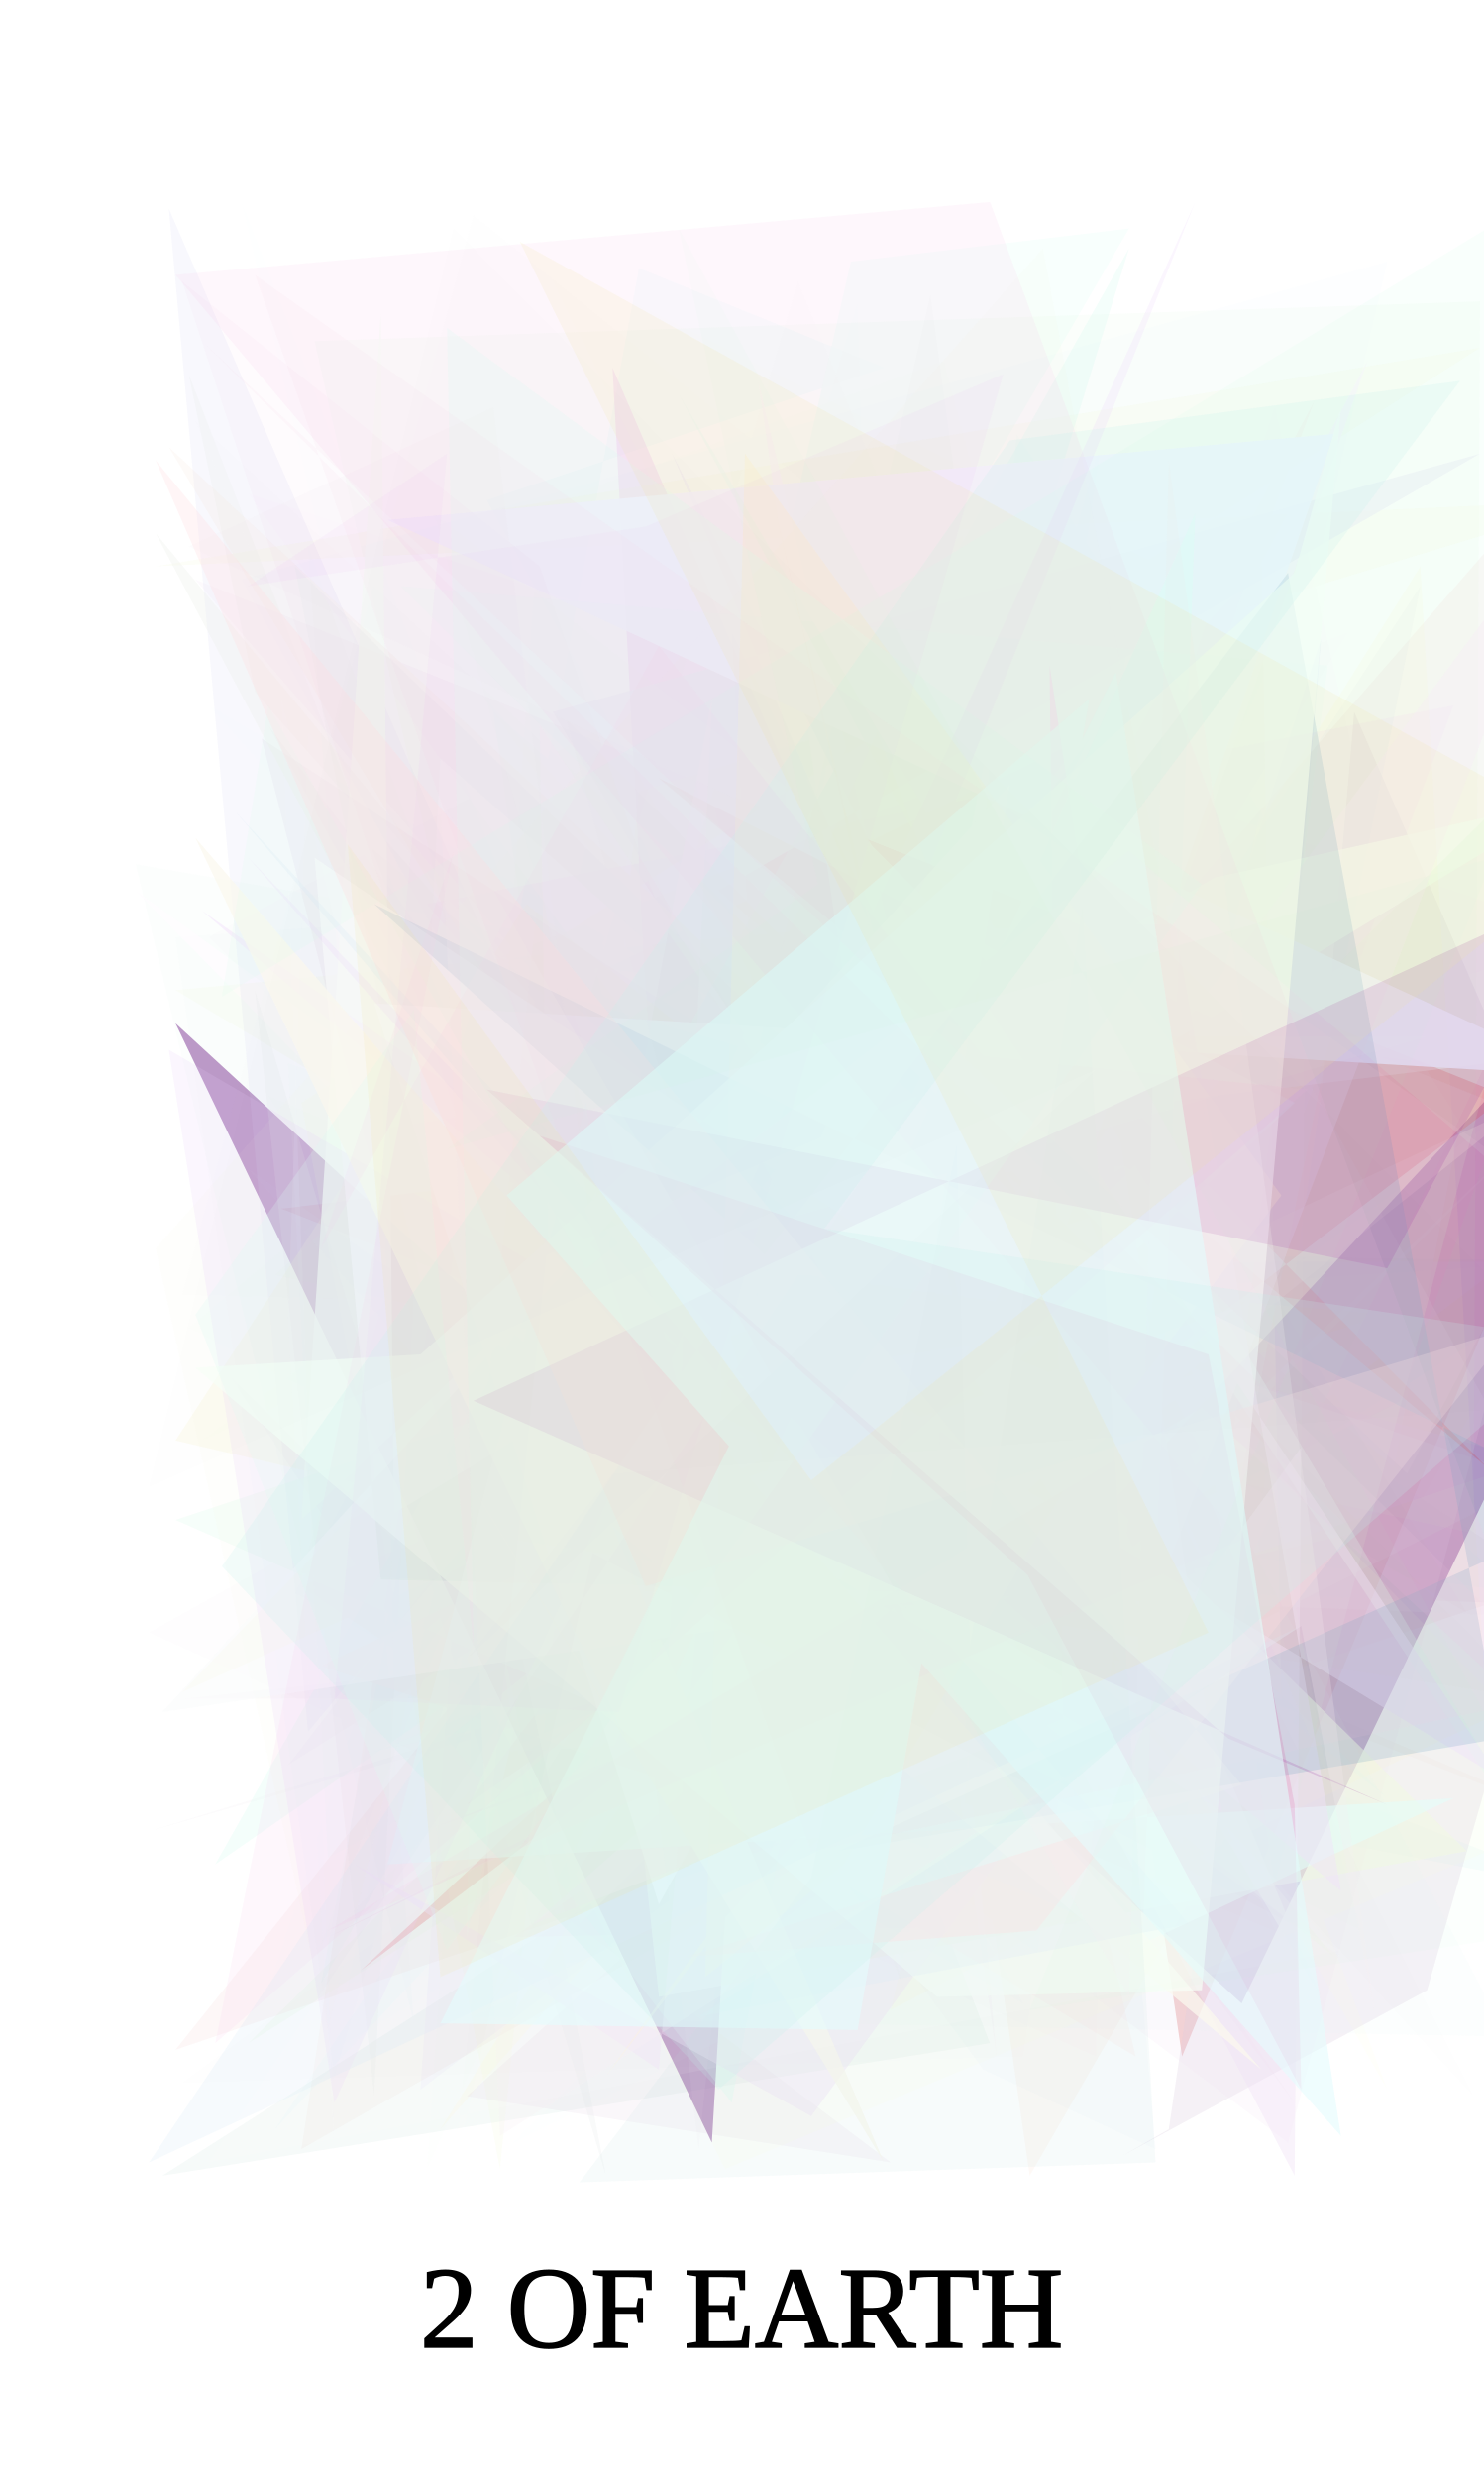
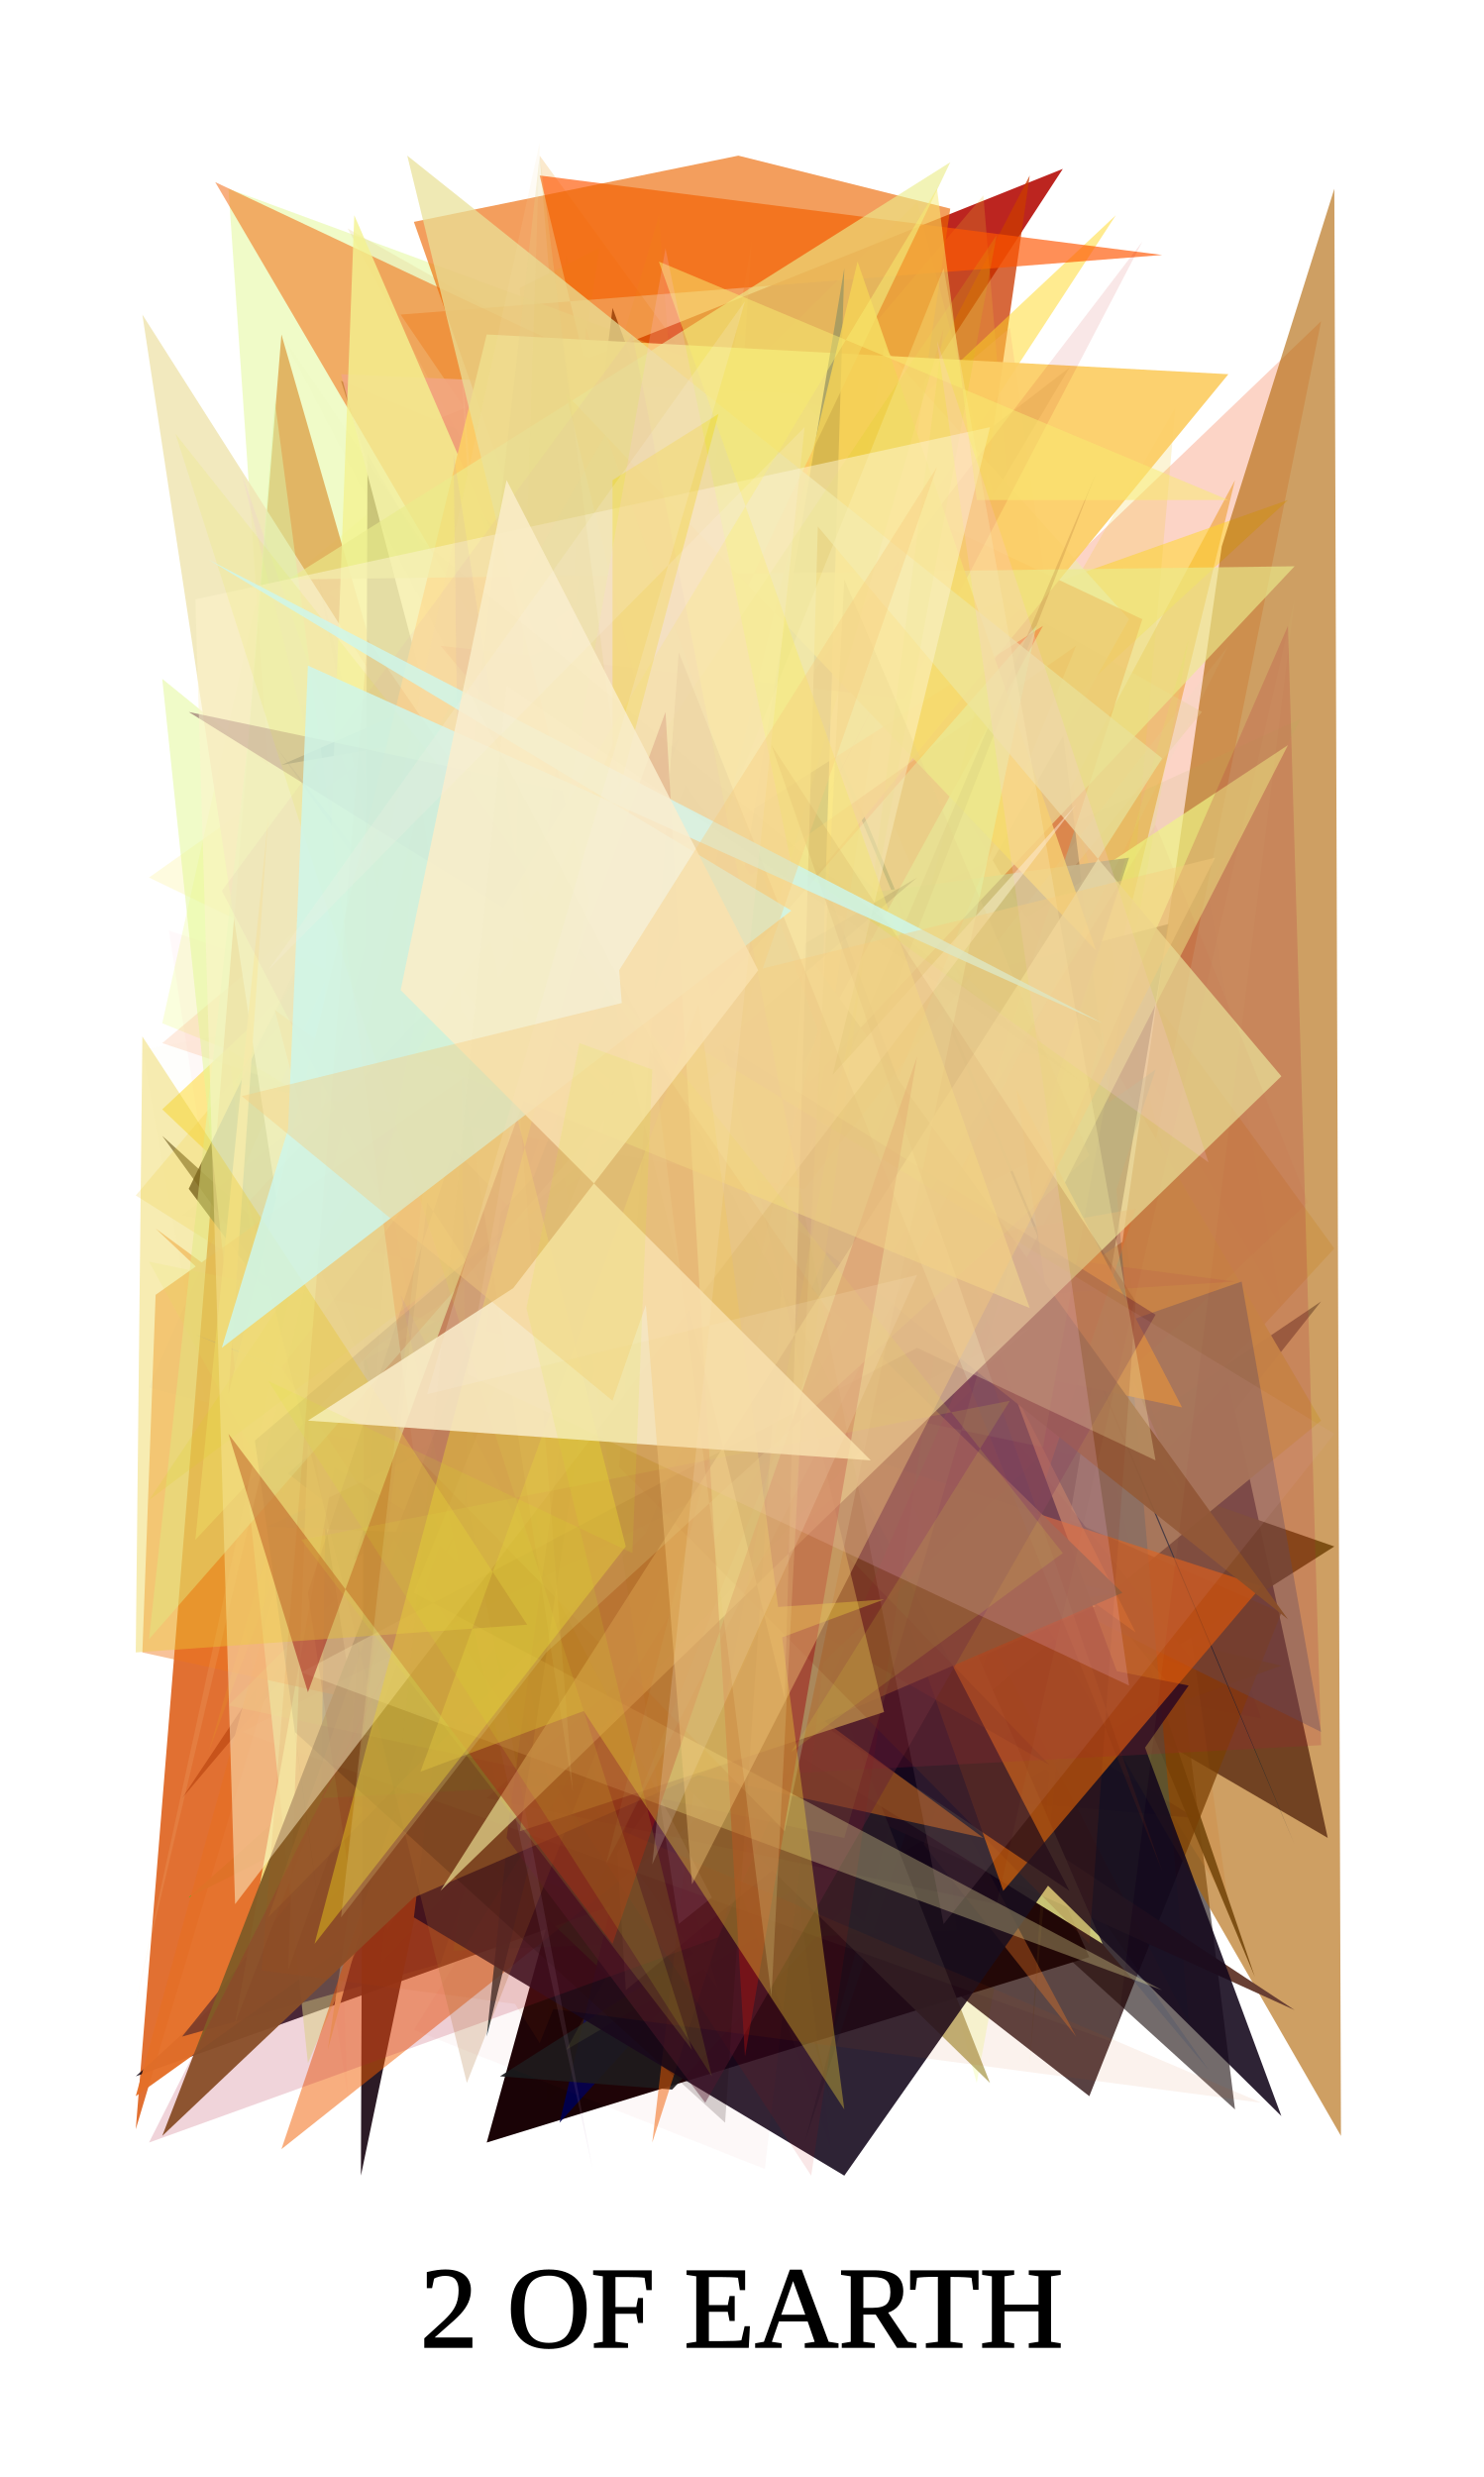
<svg xmlns="http://www.w3.org/2000/svg" width="896" height="1496" viewBox="0 -1400 896 1496" style="font-size:70;font-family:Poor Richard, Times New Roman;stroke:black;stroke-width:1;fill:none">
  <defs>
</defs>
-   <path d="M650,-922 L382,-590 L730,-330 L154,-982 L114,-1174 L402,-426 Z" stroke-width="0" fill="#d7e8cd" fill-opacity="0.118" />
-   <path d="M122,-530 L770,-1006 L450,-302 L162,-738 L854,-446 L654,-774 Z" stroke-width="0" fill="#e8fbf2" fill-opacity="0.02" />
-   <path d="M242,-530 L222,-546 L958,-258 L382,-370 L298,-970 L918,-438 Z" stroke-width="0" fill="#90dbe5" fill-opacity="0.055" />
-   <path d="M170,-670 L466,-554 L282,-310 L654,-566 L714,-158 L966,-766 Z" stroke-width="0" fill="#c91515" fill-opacity="0.208" />
-   <path d="M82,-878 L250,-178 L186,-1070 L390,-506 L726,-726 L666,-778 Z" stroke-width="0" fill="#eefdf3" fill-opacity="0.133" />
-   <path d="M694,-394 L182,-102 L258,-598 L958,-298 L598,-438 L718,-878 Z" stroke-width="0" fill="#f4c9c6" fill-opacity="0.11" />
-   <path d="M946,-1210 L142,-1070 L266,-282 L662,-234 L882,-566 L906,-1274 Z" stroke-width="0" fill="#02f2fa" fill-opacity="0.0" />
-   <path d="M842,-514 L882,-722 L614,-1138 L566,-542 L166,-114 L586,-730 Z" stroke-width="0" fill="#ecfbfd" fill-opacity="0.208" />
-   <path d="M482,-646 L966,-638 L98,-86 L598,-166 L354,-790 L386,-898 Z" stroke-width="0" fill="#82b7b4" fill-opacity="0.071" />
-   <path d="M386,-1238 L534,-1178 L294,-1098 L634,-482 L446,-642 L194,-202 Z" stroke-width="0" fill="#16f6f6" fill-opacity="0.024" />
-   <path d="M202,-146 L518,-1218 L546,-318 L498,-726 L278,-846 L106,-834 Z" stroke-width="0" fill="#e5fcf9" fill-opacity="0.051" />
-   <path d="M622,-86 L538,-670 L242,-402 L182,-442 L642,-618 L942,-638 Z" stroke-width="0" fill="#fddecb" fill-opacity="0.173" />
-   <path d="M258,-390 L110,-374 L350,-374 L90,-294 L342,-366 L138,-570 Z" stroke-width="0" fill="#513a5f" fill-opacity="0.016" />
-   <path d="M282,-230 L514,-1242 L682,-1262 L242,-506 L262,-526 L294,-842 Z" stroke-width="0" fill="#f3fffc" fill-opacity="0.612" />
-   <path d="M842,-834 L218,-742 L126,-834 L682,-1130 L662,-158 L90,-414 Z" stroke-width="0" fill="#d013cf" fill-opacity="0.008" />
-   <path d="M290,-650 L82,-862 L590,-494 L150,-1102 L962,-834 L418,-670 Z" stroke-width="0" fill="#fffcff" fill-opacity="0.71" />
-   <path d="M678,-98 L706,-114 L798,-738 L818,-970 L978,-602 L862,-198 Z" stroke-width="0" fill="#d8cbdd" fill-opacity="0.259" />
-   <path d="M162,-962 L782,-130 L322,-794 L654,-954 L174,-334 L422,-490 Z" stroke-width="0" fill="#ecdae0" fill-opacity="0.125" />
-   <path d="M770,-1154 L846,-818 L262,-598 L718,-490 L290,-982 L582,-562 Z" stroke-width="0" fill="#f5e8f4" fill-opacity="0.071" />
-   <path d="M118,-1146 L422,-430 L518,-1062 L194,-226 L326,-362 L730,-578 Z" stroke-width="0" fill="#fcfbfc" fill-opacity="0.247" />
-   <path d="M926,-518 L206,-714 L546,-770 L370,-1178 L414,-354 L266,-298 Z" stroke-width="0" fill="#f5c9f5" fill-opacity="0.376" />
-   <path d="M106,-782 L430,-106 L438,-242 L922,-762 L954,-614 L750,-190 Z" stroke-width="0" fill="#762c8d" fill-opacity="0.475" />
-   <path d="M506,-342 L202,-162 L354,-890 L622,-914 L274,-730 L146,-1278 Z" stroke-width="0" fill="#d4ecff" fill-opacity="0.035" />
-   <path d="M650,-238 L310,-230 L566,-406 L198,-230 L846,-554 L970,-910 Z" stroke-width="0" fill="#e155bc" fill-opacity="0.082" />
-   <path d="M782,-734 L218,-210 L910,-738 L522,-894 L898,-514 L398,-930 Z" stroke-width="0" fill="#e80e1e" fill-opacity="0.227" />
-   <path d="M778,-106 L454,-350 L302,-342 L614,-474 L118,-1050 L942,-718 Z" stroke-width="0" fill="#f5dbf5" fill-opacity="0.133" />
-   <path d="M698,-1086 L258,-90 L326,-1094 L570,-1182 L822,-234 L114,-598 Z" stroke-width="0" fill="#eafbf3" fill-opacity="0.016" />
-   <path d="M602,-606 L266,-498 L482,-1230 L554,-1054 L286,-1270 L110,-618 Z" stroke-width="0" fill="#c1abc6" fill-opacity="0.008" />
-   <path d="M490,-718 L778,-770 L798,-1014 L550,-242 L102,-1274 L186,-354 Z" stroke-width="0" fill="#d2d2f3" fill-opacity="0.145" />
-   <path d="M486,-674 L886,-282 L398,-194 L358,-566 L650,-382 L586,-566 Z" stroke-width="0" fill="#f4f7e6" fill-opacity="0.616" />
-   <path d="M414,-982 L162,-198 L774,-254 L126,-974 L442,-790 L522,-130 Z" stroke-width="0" fill="#d1fafa" fill-opacity="0.012" />
-   <path d="M802,-386 L106,-802 L482,-838 L590,-314 L722,-354 L586,-514 Z" stroke-width="0" fill="#bae608" fill-opacity="0.024" />
-   <path d="M310,-582 L310,-1058 L574,-282 L422,-954 L474,-342 L322,-970 Z" stroke-width="0" fill="#fdfee2" fill-opacity="0.031" />
-   <path d="M106,-530 L318,-854 L626,-610 L110,-378 L762,-1058 L774,-374 Z" stroke-width="0" fill="#f7f1c2" fill-opacity="0.192" />
-   <path d="M562,-682 L770,-234 L314,-422 L106,-162 L954,-450 L942,-1118 Z" stroke-width="0" fill="#cb282b" fill-opacity="0.039" />
-   <path d="M438,-330 L506,-582 L654,-718 L214,-206 L726,-426 L670,-326 Z" stroke-width="0" fill="#639cc2" fill-opacity="0.0" />
-   <path d="M338,-786 L166,-630 L890,-474 L894,-1218 L190,-1194 L326,-590 Z" stroke-width="0" fill="#b7f0c1" fill-opacity="0.055" />
-   <path d="M894,-1190 L182,-734 L302,-90 L386,-922 L966,-1098 L94,-1058 Z" stroke-width="0" fill="#f3fdce" fill-opacity="0.125" />
-   <path d="M878,-974 L258,-854 L406,-678 L638,-906 L430,-682 L778,-702 Z" stroke-width="0" fill="#eebbfb" fill-opacity="0.114" />
-   <path d="M318,-310 L222,-890 L738,-450 L858,-1046 L294,-186 L678,-898 Z" stroke-width="0" fill="#d2e2ec" fill-opacity="0.129" />
-   <path d="M950,-918 L238,-486 L230,-1210 L182,-482 L374,-662 L734,-870 Z" stroke-width="0" fill="#f7fef7" fill-opacity="0.761" />
-   <path d="M458,-1170 L606,-550 L826,-1182 L486,-538 L542,-806 L602,-158 Z" stroke-width="0" fill="#fbf5fc" fill-opacity="0.604" />
-   <path d="M614,-510 L266,-114 L858,-1058 L898,-362 L630,-234 L538,-186 Z" stroke-width="0" fill="#fbf2a4" fill-opacity="0.082" />
-   <path d="M406,-1126 L798,-194 L334,-970 L894,-1126 L434,-862 L626,-694 Z" stroke-width="0" fill="#eeeef5" fill-opacity="0.604" />
-   <path d="M282,-134 L626,-442 L958,-430 L158,-954 L342,-242 L538,-94 Z" stroke-width="0" fill="#c098c1" fill-opacity="0.071" />
-   <path d="M202,-102 L174,-602 L186,-958 L810,-218 L258,-610 L170,-978 Z" stroke-width="0" fill="#faf6ff" fill-opacity="0.114" />
-   <path d="M286,-182 L910,-170 L710,-554 L198,-278 L174,-758 L930,-506 Z" stroke-width="0" fill="#d8f5f0" fill-opacity="0.071" />
-   <path d="M466,-638 L838,-606 L354,-458 L298,-774 L254,-138 L910,-638 Z" stroke-width="0" fill="#bfa4f9" fill-opacity="0.059" />
-   <path d="M618,-158 L714,-854 L814,-1018 L302,-822 L938,-750 L110,-142 Z" stroke-width="0" fill="#f6a57f" fill-opacity="0.004" />
-   <path d="M686,-242 L698,-102 L594,-150 L406,-406 L150,-694 L530,-426 Z" stroke-width="0" fill="#c8e9f2" fill-opacity="0.047" />
-   <path d="M730,-530 L458,-646 L366,-302 L150,-166 L954,-962 L770,-262 Z" stroke-width="0" fill="#d7f0d0" fill-opacity="0.133" />
-   <path d="M794,-1158 L554,-710 L102,-1130 L418,-602 L702,-410 L442,-218 Z" stroke-width="0" fill="#f8e5dc" fill-opacity="0.192" />
-   <path d="M470,-1070 L774,-346 L326,-1246 L790,-1014 L786,-506 L482,-658 Z" stroke-width="0" fill="#f1ffe2" fill-opacity="0.039" />
-   <path d="M606,-1002 L442,-130 L270,-350 L442,-490 L130,-274 L682,-1250 Z" stroke-width="0" fill="#d4fdf1" fill-opacity="0.243" />
-   <path d="M178,-1058 L654,-598 L266,-942 L226,-134 L154,-802 L366,-86 Z" stroke-width="0" fill="#e0e4e8" fill-opacity="0.176" />
-   <path d="M474,-1106 L694,-242 L562,-1222 L330,-206 L442,-686 L886,-426 Z" stroke-width="0" fill="#50703d" fill-opacity="0.008" />
-   <path d="M394,-550 L314,-406 L350,-238 L474,-362 L94,-1078 L806,-218 Z" stroke-width="0" fill="#edf0eb" fill-opacity="0.337" />
-   <path d="M666,-730 L806,-1138 L234,-1086 L958,-750 L226,-794 L398,-250 Z" stroke-width="0" fill="#f5f6ff" fill-opacity="0.941" />
-   <path d="M410,-1162 L962,-230 L698,-630 L654,-242 L106,-482 L674,-670 Z" stroke-width="0" fill="#e2fdf0" fill-opacity="0.294" />
-   <path d="M566,-366 L326,-1058 L110,-1230 L314,-610 L710,-398 L330,-942 Z" stroke-width="0" fill="#f0ade4" fill-opacity="0.043" />
-   <path d="M838,-1242 L602,-218 L326,-714 L178,-438 L618,-190 L146,-1050 Z" stroke-width="0" fill="#a9e6fa" fill-opacity="0.02" />
-   <path d="M282,-398 L438,-90 L966,-310 L418,-874 L838,-138 L530,-958 Z" stroke-width="0" fill="#fefac2" fill-opacity="0.078" />
-   <path d="M466,-1102 L686,-158 L410,-322 L194,-394 L922,-734 L606,-482 Z" stroke-width="0" fill="#fae0da" fill-opacity="0.192" />
-   <path d="M578,-238 L310,-106 L926,-718 L422,-238 L666,-1138 L614,-786 Z" stroke-width="0" fill="#baedf0" fill-opacity="0.027" />
-   <path d="M802,-998 L714,-282 L450,-430 L226,-342 L818,-474 L242,-1046 Z" stroke-width="0" fill="#ccfef7" fill-opacity="0.063" />
-   <path d="M422,-498 L738,-306 L634,-998 L642,-362 L322,-238 L746,-610 Z" stroke-width="0" fill="#ffcdfc" fill-opacity="0.478" />
-   <path d="M326,-962 L334,-466 L430,-978 L402,-358 L950,-1098 L690,-414 Z" stroke-width="0" fill="#fce9fa" fill-opacity="0.302" />
-   <path d="M342,-798 L838,-314 L230,-798 L238,-378 L658,-954 L550,-738 Z" stroke-width="0" fill="#cff8f0" fill-opacity="0.067" />
-   <path d="M490,-122 L786,-526 L782,-86 L446,-726 L398,-150 L214,-274 Z" stroke-width="0" fill="#f1e2f5" fill-opacity="0.392" />
-   <path d="M562,-430 L474,-454 L442,-1018 L890,-134 L286,-794 L182,-450 Z" stroke-width="0" fill="#d976de" fill-opacity="0.004" />
-   <path d="M722,-1090 L690,-226 L878,-314 L234,-274 L354,-734 L398,-366 Z" stroke-width="0" fill="#e6fefb" fill-opacity="0.592" />
-   <path d="M566,-838 L710,-842 L810,-258 L122,-850 L610,-506 L906,-326 Z" stroke-width="0" fill="#f3e0fb" fill-opacity="0.467" />
-   <path d="M298,-1154 L422,-102 L458,-442 L970,-422 L782,-762 L114,-1070 Z" stroke-width="0" fill="#eee6eb" fill-opacity="0.09" />
-   <path d="M630,-1250 L94,-646 L198,-174 L262,-438 L586,-834 L802,-326 Z" stroke-width="0" fill="#f1f0d0" fill-opacity="0.063" />
-   <path d="M610,-926 L562,-630 L190,-882 L230,-446 L586,-438 L98,-366 Z" stroke-width="0" fill="#fafcfb" fill-opacity="0.612" />
-   <path d="M722,-1278 L202,-130 L102,-766 L410,-586 L150,-882 L442,-578 Z" stroke-width="0" fill="#eacbfd" fill-opacity="0.165" />
-   <path d="M370,-478 L534,-94 L266,-534 L382,-342 L118,-894 L762,-150 Z" stroke-width="0" fill="#fbf8ef" fill-opacity="0.741" />
-   <path d="M462,-642 L778,-1054 L906,-350 L506,-282 L970,-490 L226,-854 Z" stroke-width="0" fill="#729fc2" fill-opacity="0.208" />
-   <path d="M426,-206 L450,-1126 L774,-678 L366,-146 L738,-662 L510,-274 Z" stroke-width="0" fill="#fef4d2" fill-opacity="0.373" />
-   <path d="M546,-198 L342,-966 L926,-374 L286,-474 L326,-870 L350,-738 Z" stroke-width="0" fill="#c78b01" fill-opacity="0.008" />
-   <path d="M254,-582 L118,-574 L566,-194 L726,-198 L810,-1154 L782,-1054 Z" stroke-width="0" fill="#f8fff8" fill-opacity="0.69" />
-   <path d="M790,-742 L594,-762 L398,-1010 L194,-646 L274,-886 L130,-166 Z" stroke-width="0" fill="#fbc7ec" fill-opacity="0.129" />
-   <path d="M838,-310 L286,-554 L962,-866 L838,-634 L294,-742 L742,-350 Z" stroke-width="0" fill="#9e2ba0" fill-opacity="0.176" />
-   <path d="M670,-774 L262,-1090 L410,-562 L690,-602 L398,-642 L862,-774 Z" stroke-width="0" fill="#d3f9cb" fill-opacity="0.035" />
-   <path d="M350,-82 L698,-94 L654,-854 L586,-406 L578,-710 L490,-266 Z" stroke-width="0" fill="#b6ded9" fill-opacity="0.102" />
-   <path d="M142,-910 L718,-238 L422,-182 L786,-418 L90,-94 L430,-598 Z" stroke-width="0" fill="#d2e5f9" fill-opacity="0.18" />
-   <path d="M942,-350 L598,-1278 L106,-1234 L750,-470 L198,-234 L726,-550 Z" stroke-width="0" fill="#fabbe9" fill-opacity="0.114" />
-   <path d="M266,-918 L302,-110 L786,-418 L830,-186 L706,-1122 L682,-194 Z" stroke-width="0" fill="#f7eff5" fill-opacity="0.235" />
-   <path d="M202,-374 L374,-366 L606,-1174 L390,-1082 L150,-1046 L270,-1126 Z" stroke-width="0" fill="#e4a7fc" fill-opacity="0.075" />
-   <path d="M274,-86 L358,-462 L810,-222 L126,-94 L554,-738 L330,-642 Z" stroke-width="0" fill="#faf7ff" fill-opacity="0.082" />
-   <path d="M682,-886 L966,-642 L918,-1274 L134,-798 L162,-974 L354,-634 Z" stroke-width="0" fill="#cafee4" fill-opacity="0.106" />
-   <path d="M286,-406 L270,-1202 L726,-866 L270,-222 L118,-606 L250,-790 Z" stroke-width="0" fill="#dbfdf2" fill-opacity="0.224" />
-   <path d="M490,-282 L950,-378 L122,-1194 L850,-510 L938,-678 L154,-1234 Z" stroke-width="0" fill="#fbd1e6" fill-opacity="0.094" />
-   <path d="M782,-310 L730,-582 L326,-714 L726,-354 L586,-514 L786,-138 Z" stroke-width="0" fill="#dc037c" fill-opacity="0.118" />
-   <path d="M94,-1122 L390,-442 L914,-598 L626,-234 L414,-218 L750,-322 Z" stroke-width="0" fill="#ffdce2" fill-opacity="0.282" />
-   <path d="M266,-178 L674,-994 L810,-110 L306,-678 L658,-978 L518,-174 Z" stroke-width="0" fill="#e5fcfd" fill-opacity="0.608" />
-   <path d="M662,-754 L90,-502 L274,-1262 L974,-554 L370,-510 L282,-398 Z" stroke-width="0" fill="#7a7073" fill-opacity="0.004" />
-   <path d="M954,-590 L498,-658 L882,-1170 L610,-1134 L134,-454 L434,-138 Z" stroke-width="0" fill="#c3f3ee" fill-opacity="0.196" />
-   <path d="M622,-186 L902,-882 L270,-706 L494,-866 L410,-1262 L966,-238 Z" stroke-width="0" fill="#95f7b1" fill-opacity="0.035" />
-   <path d="M210,-890 L266,-206 L730,-414 L314,-1254 L970,-890 L490,-506 Z" stroke-width="0" fill="#f5e79e" fill-opacity="0.137" />
+   <path d="M442,-770 L662,-522 L798,-614 L506,-246 L342,-898 L530,-250 Z" stroke-width="0" fill="#031468" fill-opacity="0.596" />
+   <path d="M358,-686 L438,-1018 L646,-1178 L318,-626 L350,-598 L110,-314 Z" stroke-width="0" fill="#20083a" fill-opacity="0.596" />
+   <path d="M222,-494 L542,-450 L342,-1246 L314,-718 L418,-710 L486,-890 Z" stroke-width="0" fill="#e6fece" fill-opacity="0.275" />
+   <path d="M162,-462 L154,-370 L506,-926 L798,-1206 L614,-294 L178,-438 Z" stroke-width="0" fill="#f35117" fill-opacity="0.243" />
+   <path d="M730,-526 L630,-358 L590,-142 L306,-1158 L154,-1034 L98,-782 Z" stroke-width="0" fill="#e4fc37" fill-opacity="0.169" />
+   <path d="M502,-130 L386,-558 L326,-1306 L806,-646 L330,-130 L342,-814 Z" stroke-width="0" fill="#ef9712" fill-opacity="0.208" />
+   <path d="M162,-562 L642,-1298 L222,-1130 L246,-706 L206,-418 L394,-442 Z" stroke-width="0" fill="#b20600" fill-opacity="0.875" />
+   <path d="M450,-590 L314,-698 L170,-1198 L82,-114 L210,-542 L350,-1150 Z" stroke-width="0" fill="#d94e00" fill-opacity="0.804" />
+   <path d="M246,-594 L722,-302 L210,-346 L682,-362 L118,-594 L646,-390 Z" stroke-width="0" fill="#0000cd" fill-opacity="0.941" />
+   <path d="M406,-674 L318,-246 L494,-430 L242,-562 L622,-1294 L482,-318 Z" stroke-width="0" fill="#ca3a00" fill-opacity="0.765" />
+   <path d="M442,-542 L498,-838 L190,-726 L342,-550 L582,-438 L746,-1110 Z" stroke-width="0" fill="#e99109" fill-opacity="0.463" />
+   <path d="M182,-898 L218,-282 L162,-302 L506,-702 L102,-838 L210,-134 Z" stroke-width="0" fill="#f20a35" fill-opacity="0.027" />
+   <path d="M294,-106 L470,-742 L462,-474 L434,-498 L478,-618 L658,-218 Z" stroke-width="0" fill="#180004" fill-opacity="0.988" />
+   <path d="M90,-870 L738,-558 L258,-986 L554,-1278 L746,-538 L378,-1074 Z" stroke-width="0" fill="#fae600" fill-opacity="0.125" />
+   <path d="M314,-658 L362,-238 L302,-450 L762,-362 L630,-734 L414,-802 Z" stroke-width="0" fill="#1a10fa" fill-opacity="0.894" />
+   <path d="M410,-166 L262,-306 L558,-666 L470,-434 L114,-254 L370,-482 Z" stroke-width="0" fill="#24cb12" fill-opacity="0.988" />
+   <path d="M418,-426 L394,-962 L778,-1098 L238,-602 L674,-1270 L98,-730 Z" stroke-width="0" fill="#ffd723" fill-opacity="0.502" />
+   <path d="M294,-338 L466,-486 L802,-290 L742,-566 L338,-118 L510,-846 Z" stroke-width="0" fill="#00004d" fill-opacity="0.961" />
+   <path d="M250,-522 L170,-294 L86,-766 L462,-834 L198,-1042 L538,-1234 Z" stroke-width="0" fill="#c8d817" fill-opacity="0.012" />
+   <path d="M582,-602 L182,-822 L114,-682 L234,-522 L774,-394 L82,-146 Z" stroke-width="0" fill="#120815" fill-opacity="0.855" />
+   <path d="M366,-934 L274,-222 L578,-234 L502,-922 L206,-838 L526,-482 Z" stroke-width="0" fill="#2c7a0d" fill-opacity="0.271" />
+   <path d="M638,-990 L746,-126 L98,-714 L306,-426 L474,-318 L206,-1170 Z" stroke-width="0" fill="#0f0000" fill-opacity="0.58" />
+   <path d="M634,-1094 L342,-466 L386,-958 L414,-510 L294,-282 L426,-1210 Z" stroke-width="0" fill="#5ca0e5" fill-opacity="0.012" />
+   <path d="M722,-562 L98,-770 L610,-1202 L742,-250 L310,-934 L178,-374 Z" stroke-width="0" fill="#fcaa75" fill-opacity="0.231" />
+   <path d="M82,-678 L634,-330 L622,-154 L710,-1154 L618,-994 L594,-1282 Z" stroke-width="0" fill="#f3cc2e" fill-opacity="0.2" />
+   <path d="M658,-546 L370,-470 L306,-494 L546,-354 L358,-1138 L82,-134 Z" stroke-width="0" fill="#e57029" fill-opacity="0.969" />
+   <path d="M622,-530 L758,-206 L682,-430 L406,-138 L302,-146 L806,-466 Z" stroke-width="0" fill="#1a1b1d" fill-opacity="0.918" />
+   <path d="M378,-198 L798,-542 L458,-1122 L198,-162 L362,-1250 L314,-1226 Z" stroke-width="0" fill="#f7f1bb" fill-opacity="0.961" />
+   <path d="M702,-1246 L326,-1294 L494,-598 L214,-474 L678,-570 L242,-1210 Z" stroke-width="0" fill="#fe5500" fill-opacity="0.659" />
+   <path d="M726,-390 L198,-578 L194,-318 L354,-254 L526,-502 L230,-1010 Z" stroke-width="0" fill="#30034a" fill-opacity="0.91" />
+   <path d="M706,-842 L474,-782 L174,-510 L658,-134 L774,-426 L646,-482 Z" stroke-width="0" fill="#1f0002" fill-opacity="0.745" />
+   <path d="M806,-1286 L738,-1070 L678,-650 L350,-426 L386,-846 L810,-110 Z" stroke-width="0" fill="#b16606" fill-opacity="0.624" />
+   <path d="M698,-754 L486,-106 L666,-778 L718,-178 L294,-998 L294,-470 Z" stroke-width="0" fill="#05697e" fill-opacity="0.282" />
+   <path d="M138,-1286 L162,-938 L98,-990 L186,-154 L438,-738 L562,-1130 Z" stroke-width="0" fill="#e2f795" fill-opacity="0.514" />
+   <path d="M86,-1210 L506,-550 L406,-406 L534,-1190 L682,-1026 L234,-234 Z" stroke-width="0" fill="#efe5b4" fill-opacity="0.867" />
+   <path d="M370,-490 L598,-634 L158,-510 L406,-686 L286,-1014 L90,-562 Z" stroke-width="0" fill="#b7bffb" fill-opacity="0.075" />
+   <path d="M566,-974 L774,-610 L726,-882 L298,-610 L142,-478 L734,-242 Z" stroke-width="0" fill="#6543bb" fill-opacity="0.004" />
+   <path d="M598,-542 L210,-1262 L726,-970 L238,-378 L530,-546 L394,-418 Z" stroke-width="0" fill="#e5d194" fill-opacity="0.294" />
+   <path d="M266,-214 L346,-454 L366,-978 L214,-458 L518,-678 L110,-170 Z" stroke-width="0" fill="#0c062a" fill-opacity="0.439" />
+   <path d="M710,-378 L582,-534 L430,-1154 L454,-814 L786,-966 L342,-162 Z" stroke-width="0" fill="#a7b255" fill-opacity="0.102" />
+   <path d="M602,-474 L222,-1126 L218,-86 L438,-1142 L326,-666 L262,-1038 Z" stroke-width="0" fill="#25131f" fill-opacity="0.961" />
+   <path d="M166,-950 L730,-150 L386,-558 L798,-354 L750,-626 L486,-534 Z" stroke-width="0" fill="#4e566b" fill-opacity="0.357" />
+   <path d="M778,-950 L470,-346 L662,-430 L342,-526 L446,-702 L190,-562 Z" stroke-width="0" fill="#eff585" fill-opacity="0.69" />
+   <path d="M166,-790 L686,-414 L462,-858 L294,-906 L318,-566 L238,-514 Z" stroke-width="0" fill="#f7ac50" fill-opacity="0.416" />
+   <path d="M266,-566 L394,-462 L206,-1174 L482,-1162 L602,-1022 L478,-530 Z" stroke-width="0" fill="#f3edfe" fill-opacity="0.925" />
+   <path d="M390,-618 L310,-274 L354,-1202 L414,-1014 L454,-1254 L414,-634 Z" stroke-width="0" fill="#fca069" fill-opacity="0.337" />
+   <path d="M510,-410 L674,-438 L226,-550 L406,-786 L634,-762 L290,-1090 Z" stroke-width="0" fill="#20c4e9" fill-opacity="0.627" />
+   <path d="M618,-458 L170,-102 L514,-1126 L394,-106 L690,-1026 L130,-1290 Z" stroke-width="0" fill="#f25e00" fill-opacity="0.502" />
+   <path d="M450,-1110 L194,-922 L146,-1114 L502,-102 L390,-986 L714,-498 Z" stroke-width="0" fill="#eab6ec" fill-opacity="0.145" />
+   <path d="M294,-170 L494,-974 L782,-286 L454,-1062 L170,-938 L378,-974 Z" stroke-width="0" fill="#00202e" fill-opacity="0.851" />
+   <path d="M782,-186 L738,-206 L322,-394 L318,-634 L402,-446 L594,-310 Z" stroke-width="0" fill="#673d31" fill-opacity="0.984" />
+   <path d="M326,-834 L682,-882 L622,-698 L162,-478 L258,-474 L598,-142 Z" stroke-width="0" fill="#baad6e" fill-opacity="0.925" />
+   <path d="M614,-742 L634,-606 L366,-346 L310,-970 L318,-634 L714,-550 Z" stroke-width="0" fill="#d89937" fill-opacity="0.984" />
+   <path d="M398,-1270 L430,-838 L262,-690 L138,-766 L174,-470 L126,-342 Z" stroke-width="0" fill="#e9e412" fill-opacity="0.09" />
+   <path d="M286,-686 L746,-626 L434,-606 L394,-410 L322,-362 L434,-198 Z" stroke-width="0" fill="#c26e50" fill-opacity="0.239" />
+   <path d="M474,-518 L354,-726 L650,-170 L558,-286 L686,-670 L230,-590 Z" stroke-width="0" fill="#f87724" fill-opacity="0.345" />
+   <path d="M142,-178 L438,-950 L174,-210 L214,-1270 L666,-226 L202,-514 Z" stroke-width="0" fill="#f3f290" fill-opacity="0.792" />
+   <path d="M774,-122 L458,-434 L718,-382 L510,-86 L250,-242 L370,-1214 Z" stroke-width="0" fill="#14071c" fill-opacity="0.886" />
+   <path d="M606,-258 L250,-1266 L446,-1306 L574,-1274 L466,-538 L762,-442 Z" stroke-width="0" fill="#ec6600" fill-opacity="0.635" />
+   <path d="M118,-470 L162,-906 L138,-558 L294,-1198 L742,-1174 L502,-882 Z" stroke-width="0" fill="#fbce65" fill-opacity="0.933" />
+   <path d="M646,-258 L450,-390 L490,-582 L510,-1238 L390,-518 L370,-790 Z" stroke-width="0" fill="#0f0019" fill-opacity="0.761" />
+   <path d="M86,-402 L94,-618 L650,-1010 L390,-378 L94,-658 L594,-290 Z" stroke-width="0" fill="#f07519" fill-opacity="0.443" />
+   <path d="M630,-1022 L358,-850 L574,-1302 L174,-1050 L782,-1058 L466,-722 Z" stroke-width="0" fill="#ebec8c" fill-opacity="0.631" />
+   <path d="M414,-926 L778,-422 L326,-782 L678,-438 L250,-254 L98,-110 Z" stroke-width="0" fill="#815b26" fill-opacity="0.957" />
+   <path d="M778,-1022 L434,-230 L90,-106 L562,-1042 L194,-314 L798,-346 Z" stroke-width="0" fill="#b2163a" fill-opacity="0.184" />
+   <path d="M546,-978 L690,-1254 L170,-574 L490,-86 L574,-646 L266,-1010 Z" stroke-width="0" fill="#c90000" fill-opacity="0.094" />
+   <path d="M138,-370 L510,-290 L718,-1014 L630,-526 L90,-638 L202,-434 Z" stroke-width="0" fill="#d5f84c" fill-opacity="0.11" />
+   <path d="M390,-474 L634,-334 L274,-706 L186,-438 L210,-274 L258,-674 Z" stroke-width="0" fill="#7d2813" fill-opacity="0.271" />
+   <path d="M314,-294 L534,-366 L342,-1162 L662,-826 L518,-1242 L350,-534 Z" stroke-width="0" fill="#f4d156" fill-opacity="0.839" />
+   <path d="M662,-1114 L390,-474 L162,-242 L410,-954 L150,-674 L282,-142 Z" stroke-width="0" fill="#aa7031" fill-opacity="0.235" />
+   <path d="M626,-1022 L474,-294 L250,-522 L166,-1158 L150,-954 L90,-410 Z" stroke-width="0" fill="#d9f9ae" fill-opacity="0.455" />
+   <path d="M698,-606 L426,-130 L306,-290 L386,-878 L438,-902 L114,-970 Z" stroke-width="0" fill="#5f1e37" fill-opacity="0.42" />
+   <path d="M466,-942 L110,-666 L630,-566 L146,-498 L330,-154 L182,-974 Z" stroke-width="0" fill="#87cc97" fill-opacity="0.004" />
+   <path d="M554,-870 L154,-530 L194,-238 L178,-354 L438,-118 L486,-830 Z" stroke-width="0" fill="#130000" fill-opacity="0.173" />
+   <path d="M494,-1082 L474,-374 L246,-1306 L702,-942 L266,-258 L774,-750 Z" stroke-width="0" fill="#e9e199" fill-opacity="0.729" />
+   <path d="M474,-374 L790,-674 L698,-902 L250,-174 L462,-90 L530,-678 Z" stroke-width="0" fill="#c62f21" fill-opacity="0.035" />
+   <path d="M474,-450 L438,-370 L602,-1258 L90,-494 L442,-758 L570,-1202 Z" stroke-width="0" fill="#d0d210" fill-opacity="0.165" />
+   <path d="M622,-598 L146,-354 L674,-166 L782,-1038 L602,-250 L294,-314 Z" stroke-width="0" fill="#d3f790" fill-opacity="0.031" />
+   <path d="M250,-438 L702,-198 L182,-390 L554,-586 L698,-518 L570,-1238 Z" stroke-width="0" fill="#faeea4" fill-opacity="0.314" />
+   <path d="M650,-914 L142,-250 L118,-1038 L598,-1142 L494,-714 L250,-470 Z" stroke-width="0" fill="#fcf4cd" fill-opacity="0.514" />
+   <path d="M658,-226 L686,-614 L466,-950 L702,-270 L410,-1006 L374,-514 Z" stroke-width="0" fill="#882d10" fill-opacity="0.161" />
+   <path d="M410,-238 L430,-254 L242,-618 L358,-90 L282,-494 L274,-1126 Z" stroke-width="0" fill="#bf93bc" fill-opacity="0.122" />
+   <path d="M186,-378 L138,-534 L370,-226 L554,-762 L450,-158 L402,-970 Z" stroke-width="0" fill="#9b0e12" fill-opacity="0.502" />
+   <path d="M306,-706 L326,-1314 L82,-190 L254,-918 L346,-318 L278,-1190 Z" stroke-width="0" fill="#f8ddad" fill-opacity="0.118" />
+   <path d="M250,-762 L622,-610 L398,-1242 L742,-1098 L590,-1098 L566,-1286 Z" stroke-width="0" fill="#f8eb71" fill-opacity="0.502" />
+   <path d="M346,-246 L210,-314 L254,-954 L178,-666 L386,-214 L190,-1062 Z" stroke-width="0" fill="#87cbae" fill-opacity="0.004" />
+   <path d="M82,-402 L534,-434 L254,-330 L422,-794 L510,-126 L86,-774 Z" stroke-width="0" fill="#ebce38" fill-opacity="0.384" />
+   <path d="M570,-238 L382,-1198 L134,-862 L230,-678 L266,-862 L806,-534 Z" stroke-width="0" fill="#dfa9b2" fill-opacity="0.11" />
+   <path d="M142,-746 L486,-682 L742,-1010 L366,-274 L494,-778 L366,-1138 Z" stroke-width="0" fill="#d2edbc" fill-opacity="0.055" />
+   <path d="M378,-466 L298,-782 L370,-950 L370,-1110 L434,-1150 L190,-226 Z" stroke-width="0" fill="#f0da1c" fill-opacity="0.447" />
+   <path d="M566,-1194 L730,-698 L478,-878 L402,-1250 L282,-570 L682,-382 Z" stroke-width="0" fill="#ffc4f3" fill-opacity="0.184" />
+   <path d="M418,-162 L182,-470 L610,-554 L478,-342 L642,-462 L106,-1138 Z" stroke-width="0" fill="#e6ea35" fill-opacity="0.133" />
+   <path d="M222,-1014 L158,-210 L762,-130 L198,-370 L326,-166 L502,-606 Z" stroke-width="0" fill="#c94a06" fill-opacity="0.071" />
+   <path d="M206,-242 L326,-1306 L466,-194 L510,-1050 L658,-702 L330,-402 Z" stroke-width="0" fill="#e3d187" fill-opacity="0.251" />
+   <path d="M666,-782 L126,-1062 L478,-850 L134,-586 L174,-718 L186,-998 Z" stroke-width="0" fill="#cdf6eb" fill-opacity="0.831" />
+   <path d="M306,-1110 L242,-802 L526,-518 L186,-542 L310,-622 L458,-814 Z" stroke-width="0" fill="#faedc8" fill-opacity="0.859" />
+   <path d="M450,-1218 L258,-558 L554,-630 L394,-274 L486,-1142 L162,-814 Z" stroke-width="0" fill="#fbefe8" fill-opacity="0.192" />
+   <path d="M566,-1118 L374,-814 L418,-262 L734,-882 L146,-738 L370,-554 Z" stroke-width="0" fill="#f8cc7f" fill-opacity="0.392" />
+   <path d="M306,-986 L230,-214 L522,-526 L170,-1198 L254,-1074 L654,-746 Z" stroke-width="0" fill="#bce35c" fill-opacity="0.008" />
+   <path d="M162,-566 L430,-146 L318,-610 L350,-770 L394,-754 L382,-462 Z" stroke-width="0" fill="#daed1e" fill-opacity="0.118" />
  <text x="448.0" y="0" font-size="70.0" fill="black" text-anchor="middle" transform="translate(0,17.5)">2 OF EARTH</text>
</svg>
